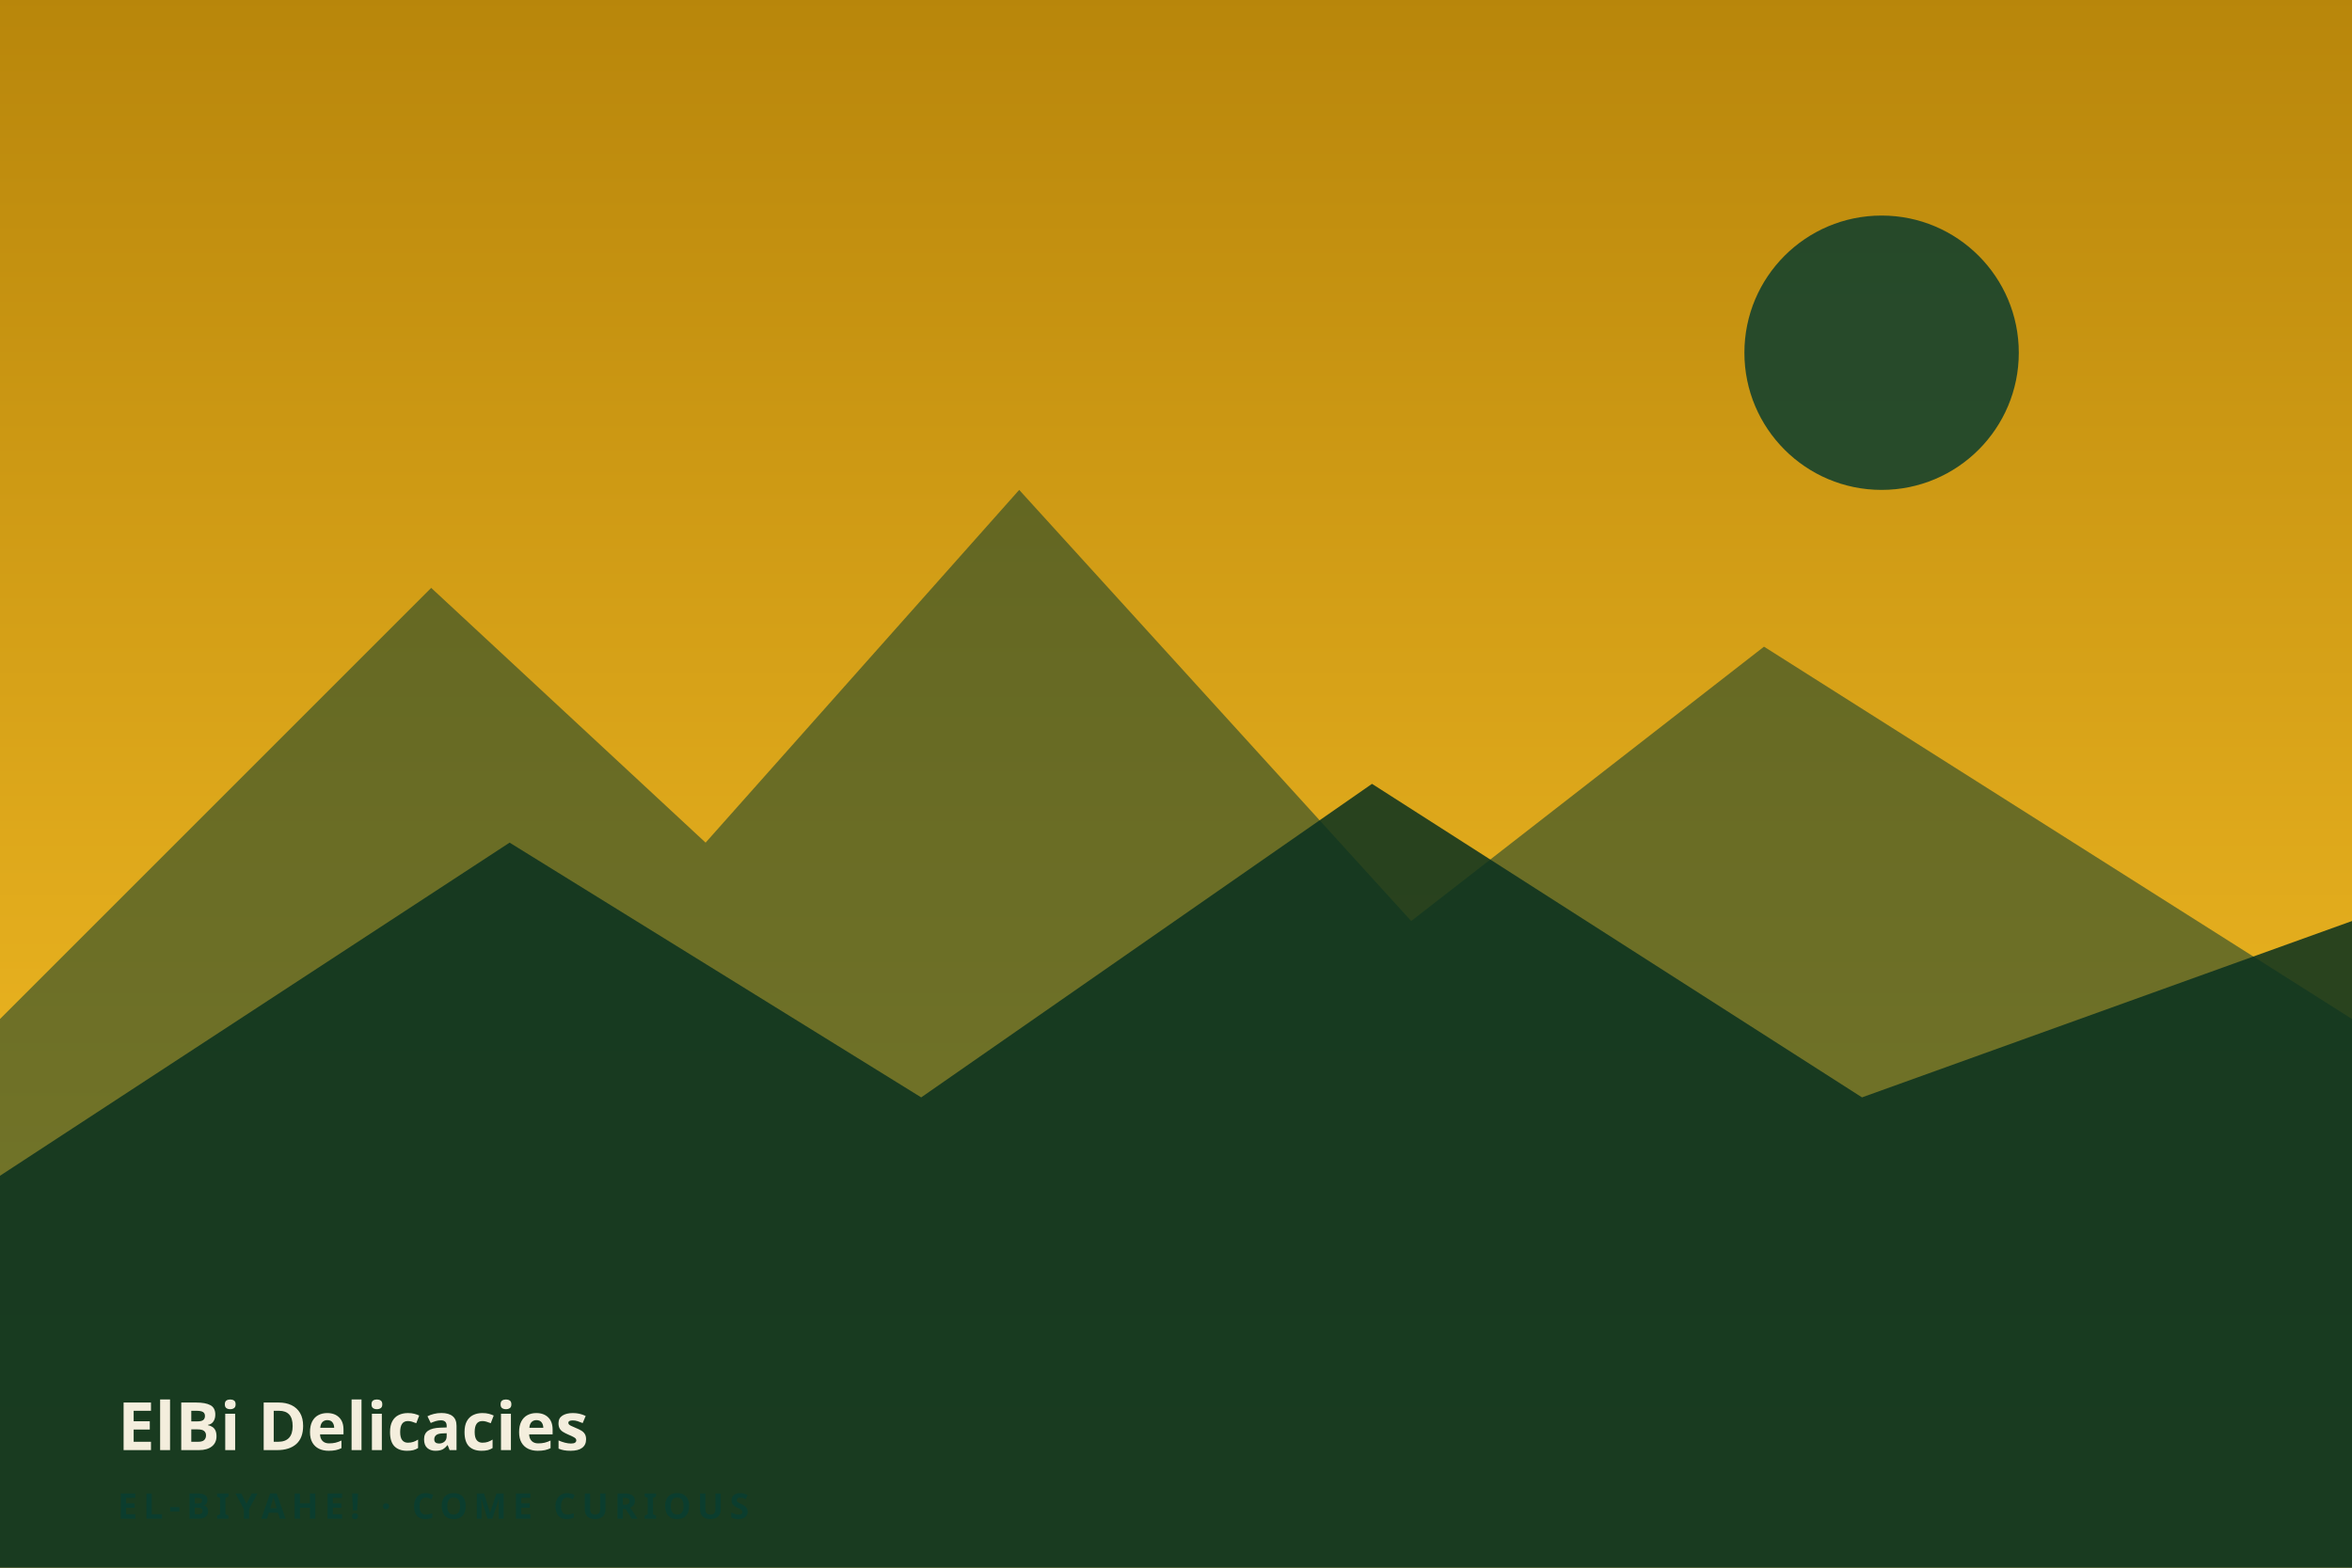
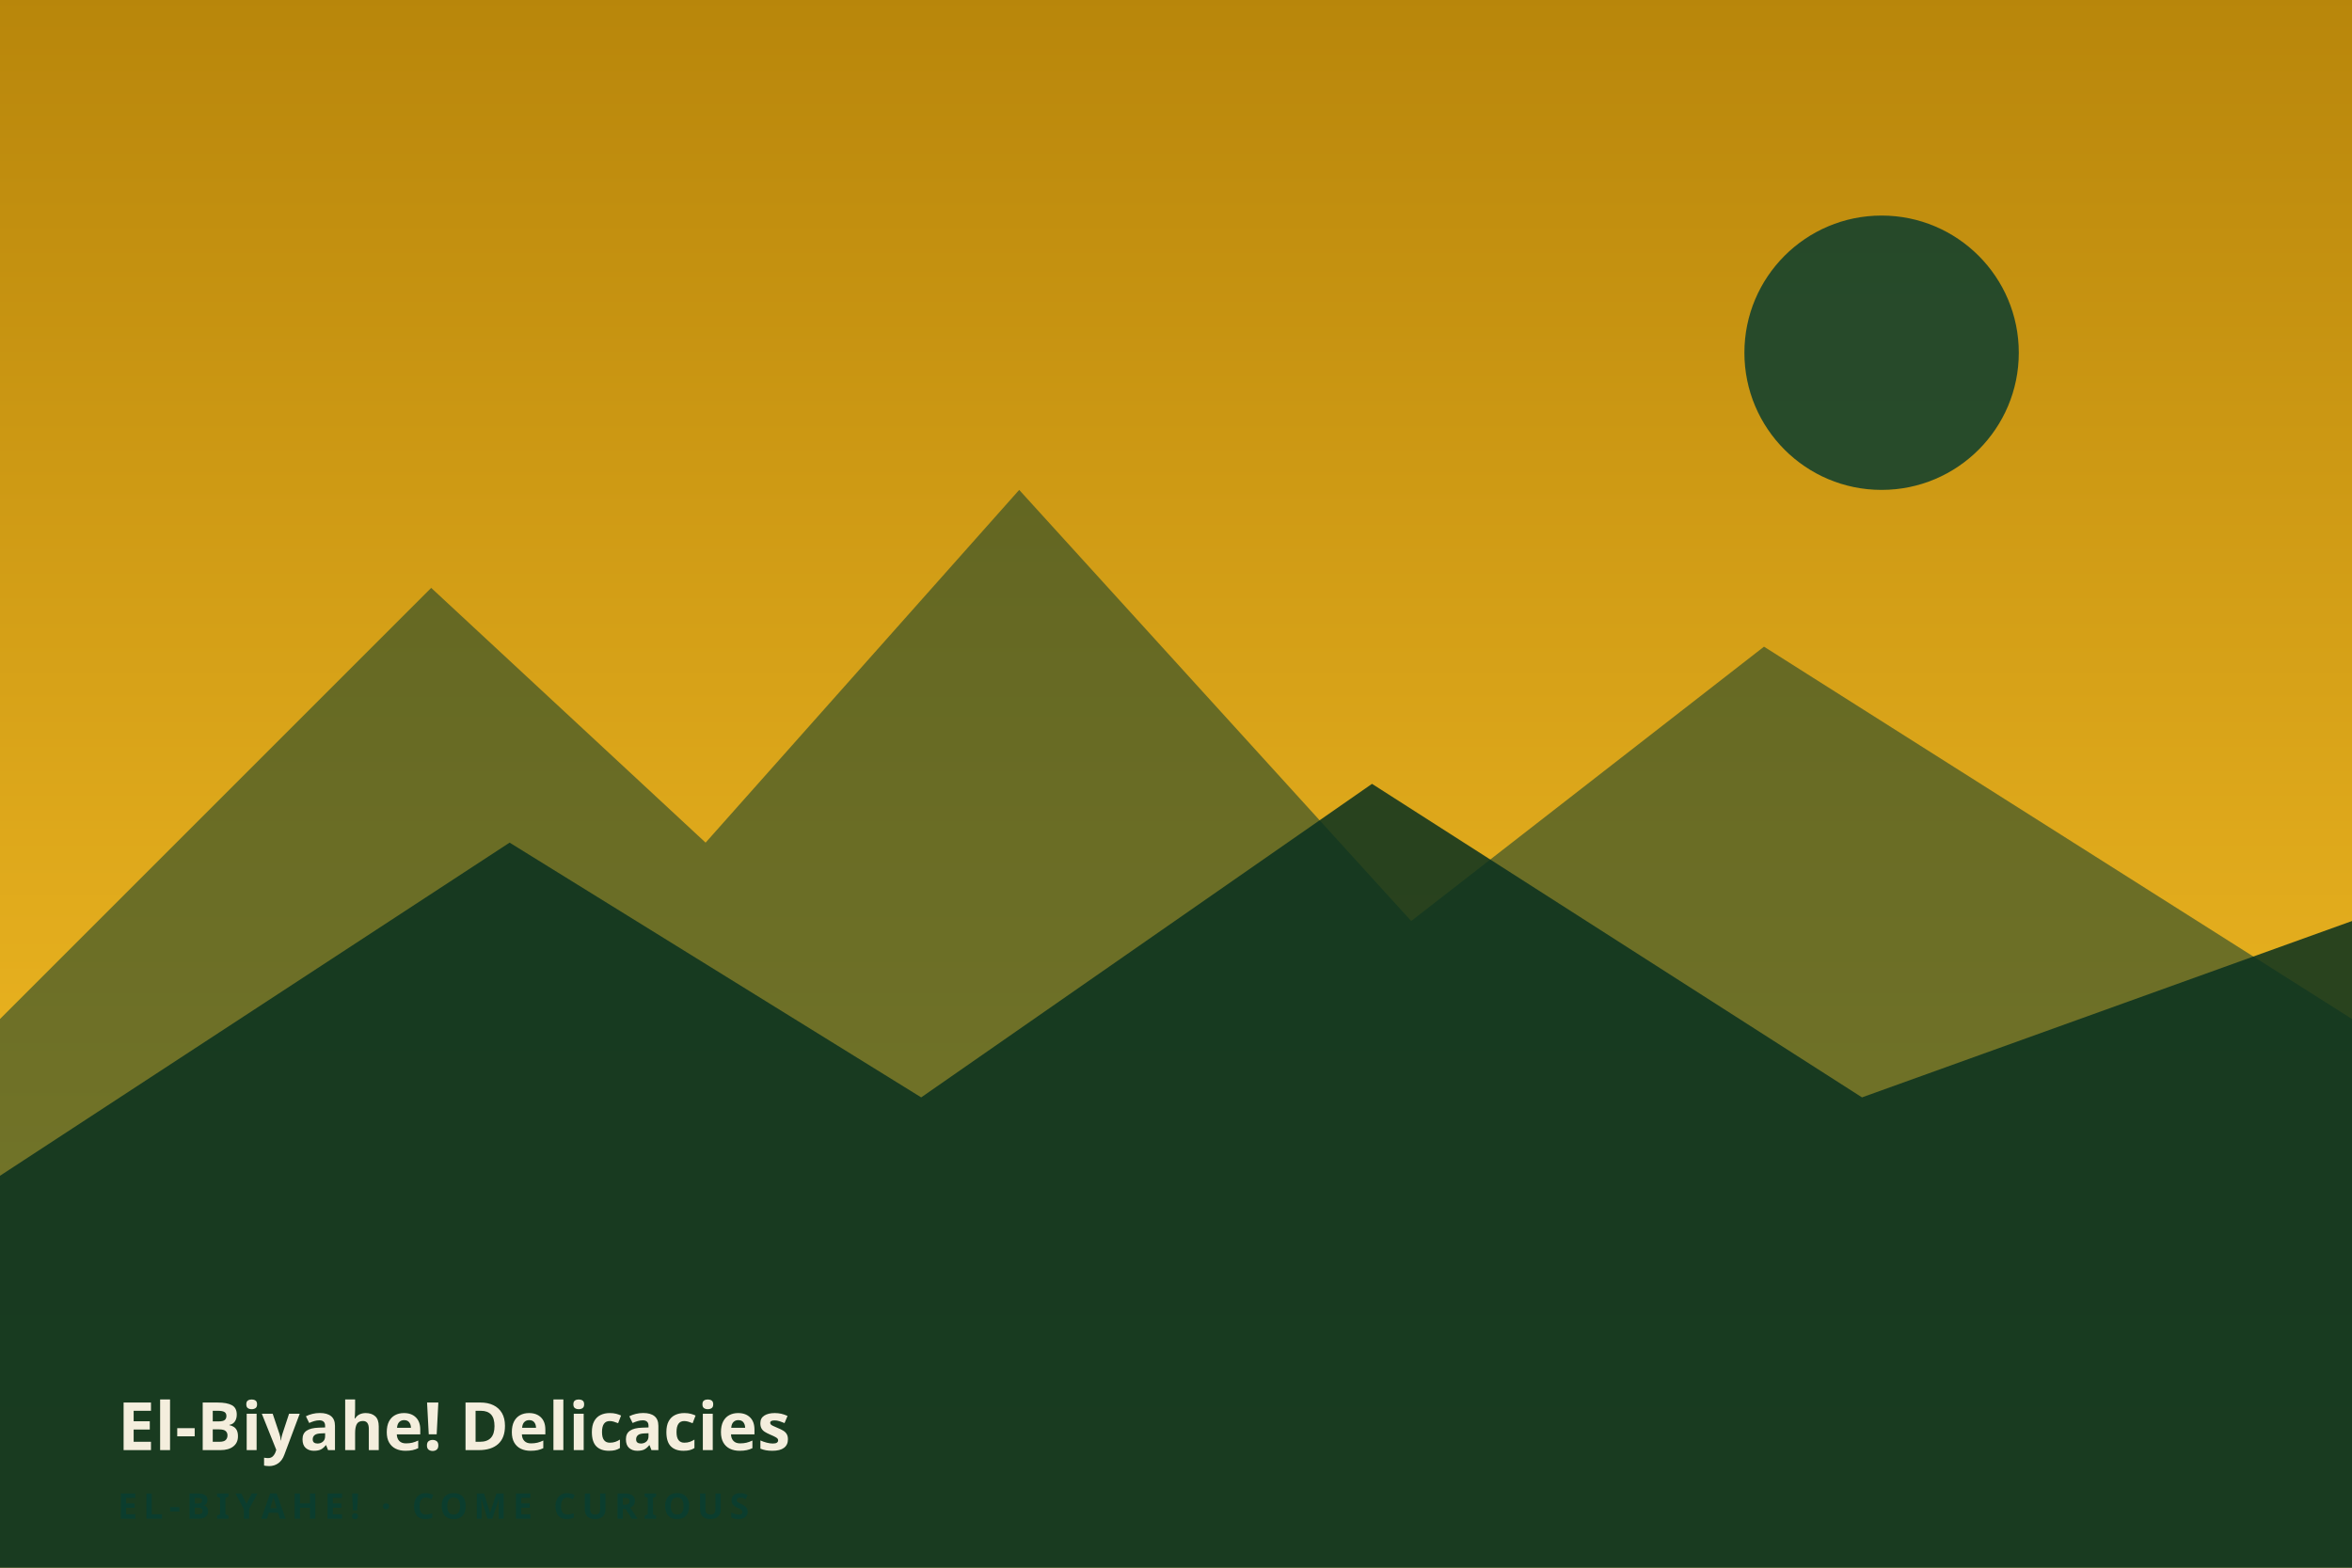
<svg xmlns="http://www.w3.org/2000/svg" width="1200" height="800" viewBox="0 0 1200 800" font-family="Poppins,Segoe UI,sans-serif">
  <defs>
    <linearGradient id="sky" x1="0" y1="0" x2="0" y2="1">
      <stop offset="0" stop-color="#b8860b" />
      <stop offset="1" stop-color="#FFC629" />
    </linearGradient>
  </defs>
  <rect width="1200" height="800" fill="url(#sky)" />
  <circle cx="960" cy="180" r="70" fill="#0B3D2E" opacity="0.85" />
  <path d="M0 520 L220 300 L360 430 L520 250 L720 470 L900 330 L1200 520 L1200 800 L0 800 Z" fill="#0B3D2E" opacity="0.55" />
  <path d="M0 600 L260 430 L470 560 L700 400 L950 560 L1200 470 L1200 800 L0 800 Z" fill="#08301F" opacity="0.85" />
-   <text x="60" y="740" fill="#FFF7E6" font-size="34" font-weight="700" opacity="0.95">ElBi Delicacies</text>
+   <text x="60" y="740" fill="#FFF7E6" font-size="34" font-weight="700" opacity="0.95">El-Biyahe! Delicacies</text>
  <text x="60" y="775" fill="#0B3D2E" font-size="18" font-weight="600" letter-spacing="3">EL-BIYAHE! · COME CURIOUS</text>
</svg>
